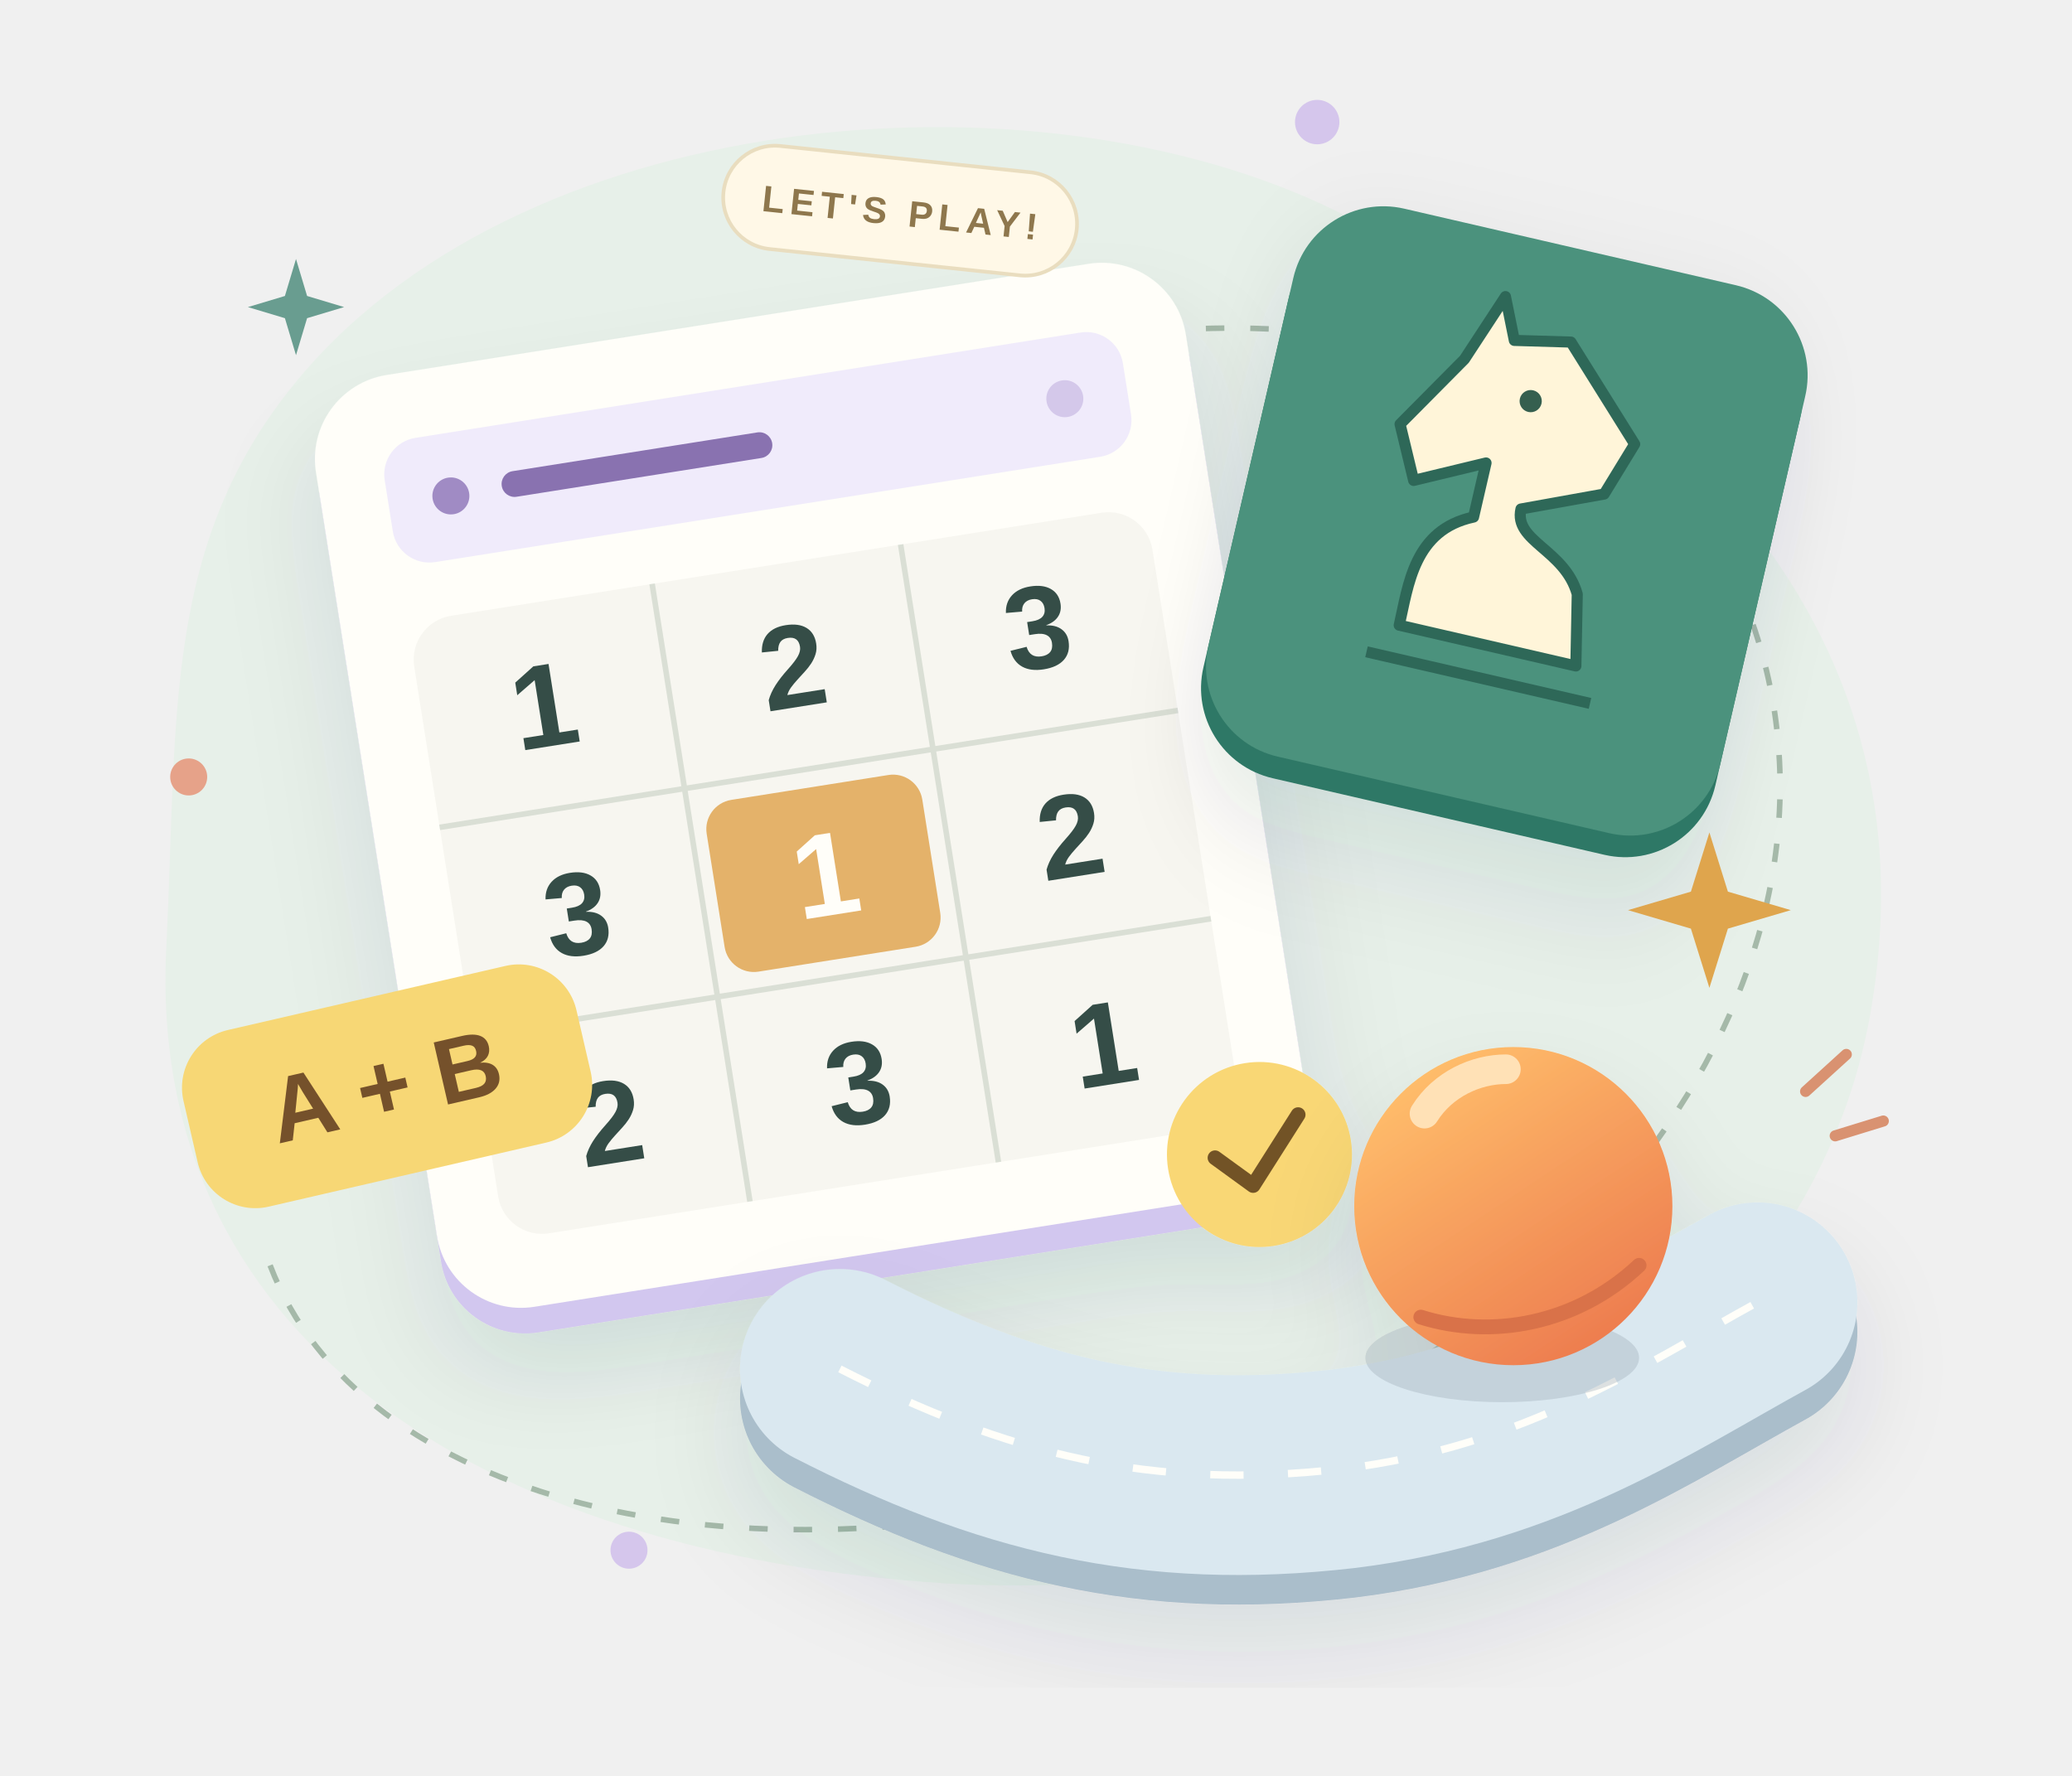
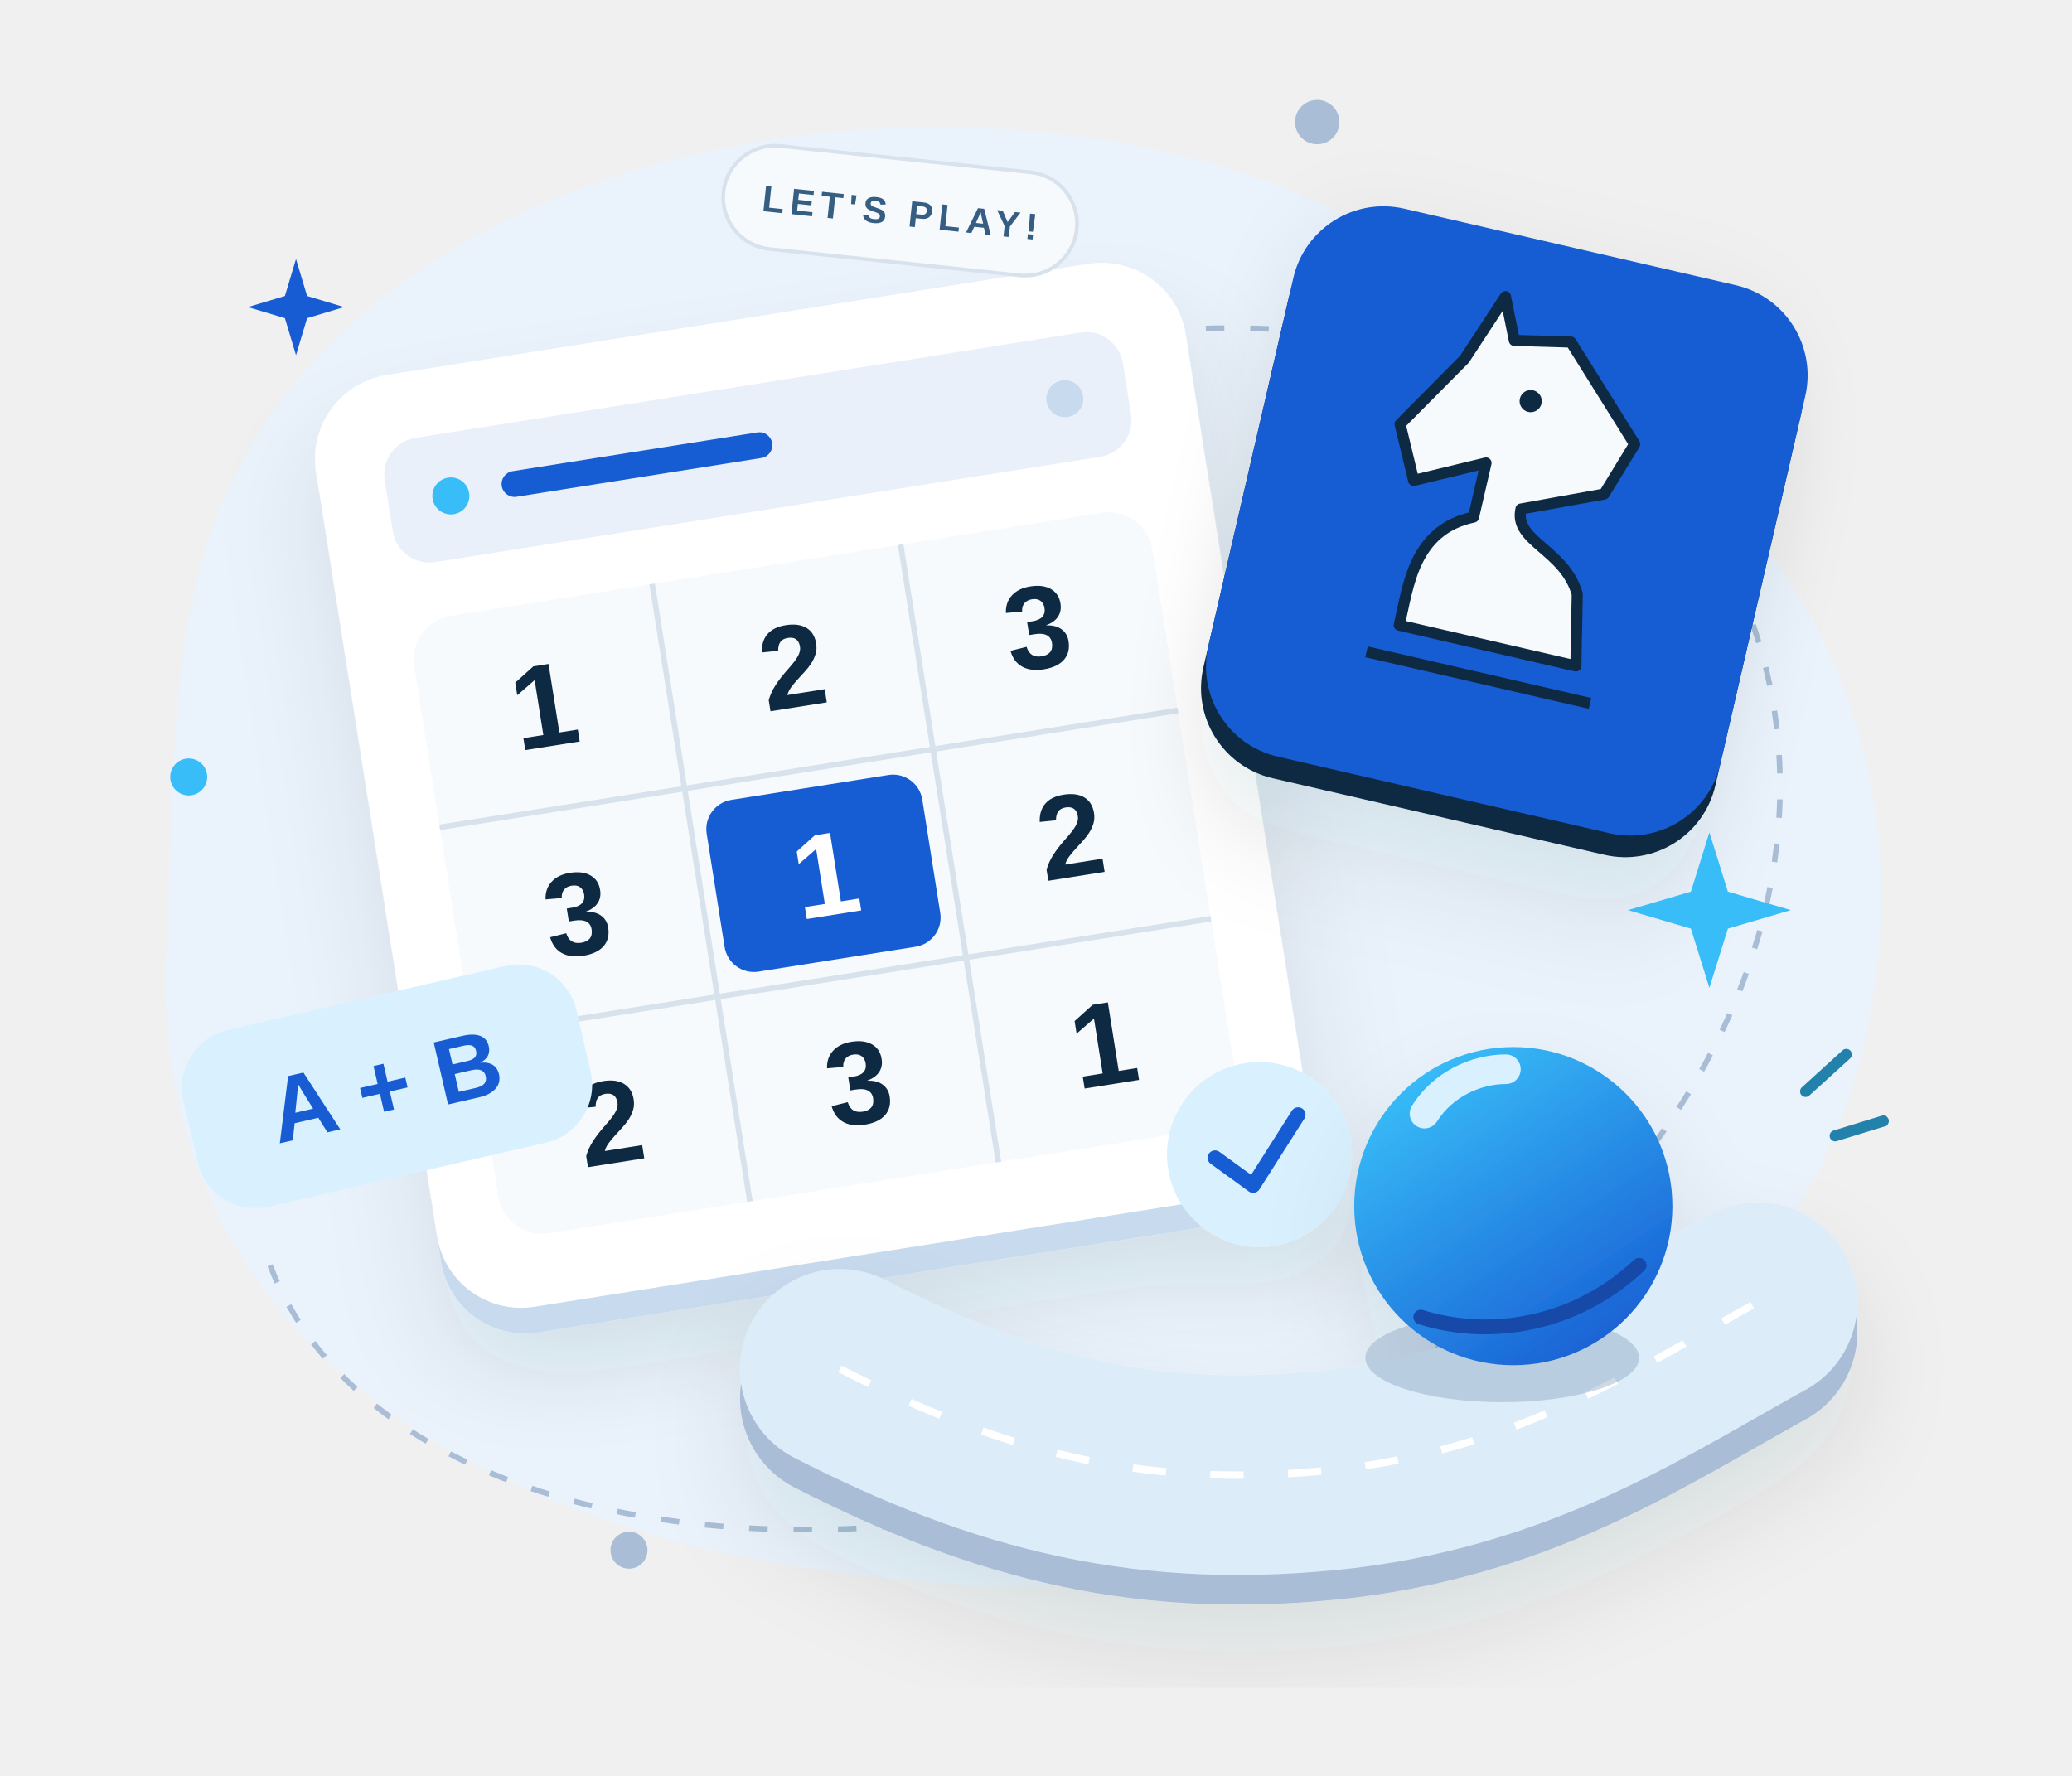
<svg xmlns="http://www.w3.org/2000/svg" width="560" height="480" viewBox="0 0 560 480" fill="none">
  <defs>
    <filter id="shadow" x="-40%" y="-40%" width="180%" height="180%">
-       <feDropShadow dx="0" dy="13" stdDeviation="13" flood-color="#203E52" flood-opacity=".1" />
+       <feDropShadow dx="0" dy="13" stdDeviation="13" flood-color="#102A43" flood-opacity=".1" />
    </filter>
    <linearGradient id="ball" x1="387" y1="286" x2="440" y2="366" gradientUnits="userSpaceOnUse">
-       <stop stop-color="#FFBE6B" />
-       <stop offset="1" stop-color="#EC784D" />
+       <stop stop-color="#38BDF8" />
+       <stop offset="1" stop-color="#175CD3" />
    </linearGradient>
  </defs>
-   <path d="M81 102C144 27 285 17 365 59C437 97 524 159 506 271C490 373 378 435 256 428C128 420 39 360 45 255C48 193 44 146 81 102Z" fill="#E7F0E9" />
-   <path d="M73 342C97 405 196 431 307 401C434 367 508 256 472 164C448 103 363 74 274 96" stroke="#A5B9A9" stroke-width="1.5" stroke-dasharray="5 7" />
+   <path d="M81 102C144 27 285 17 365 59C437 97 524 159 506 271C490 373 378 435 256 428C128 420 39 360 45 255C48 193 44 146 81 102Z" fill="#EAF3FC" />
+   <path d="M73 342C97 405 196 431 307 401C434 367 508 256 472 164C448 103 363 74 274 96" stroke="#A9BED6" stroke-width="1.5" stroke-dasharray="5 7" />
  <g transform="translate(100 84) rotate(-9 124 126)" filter="url(#shadow)">
-     <rect x="0" y="7" width="238" height="255" rx="23" fill="#D2C7EF" />
-     <rect width="238" height="255" rx="23" fill="#FFFEF9" />
-     <rect x="18" y="18" width="202" height="34" rx="10" fill="#F0EBFB" />
-     <circle cx="35" cy="35" r="5" fill="#A08BC4" />
-     <rect x="49" y="31" width="74" height="7" rx="3.5" fill="#8972B0" />
-     <circle cx="203" cy="35" r="5" fill="#D4C8EA" />
-     <rect x="18" y="67" width="202" height="169" rx="12" fill="#F7F6F0" />
-     <path d="M85 67V236M153 67V236M18 123H220M18 180H220" stroke="#DADFD5" stroke-width="1.5" />
-     <rect x="89" y="128" width="59" height="47" rx="8" fill="#E4B26A" />
-     <g fill="#344E47" font-family="Arial,sans-serif" font-weight="700" font-size="32" text-anchor="middle">
+     <rect x="0" y="7" width="238" height="255" rx="23" fill="#C8DAEE" />
+     <rect width="238" height="255" rx="23" fill="#FFFFFF" />
+     <rect x="18" y="18" width="202" height="34" rx="10" fill="#EAF0FA" />
+     <circle cx="35" cy="35" r="5" fill="#38BDF8" />
+     <rect x="49" y="31" width="74" height="7" rx="3.5" fill="#175CD3" />
+     <circle cx="203" cy="35" r="5" fill="#C8DAEE" />
+     <rect x="18" y="67" width="202" height="169" rx="12" fill="#F7FAFD" />
+     <path d="M85 67V236M153 67V236M18 123H220M18 180H220" stroke="#D8E2EC" stroke-width="1.5" />
+     <rect x="89" y="128" width="59" height="47" rx="8" fill="#175CD3" />
+     <g fill="#102A43" font-family="Arial,sans-serif" font-weight="700" font-size="32" text-anchor="middle">
      <text x="51" y="106">1</text>
      <text x="119" y="106">2</text>
      <text x="186" y="106">3</text>
      <text x="51" y="163">3</text>
-       <text x="119" y="163" fill="#FFFEF9">1</text>
+       <text x="119" y="163" fill="#FFFFFF">1</text>
      <text x="186" y="163">2</text>
      <text x="51" y="220">2</text>
      <text x="119" y="220">3</text>
      <text x="186" y="220">1</text>
    </g>
-     <circle cx="223" cy="245" r="25" fill="#F9D774" />
-     <path d="M211 244L220 253L235 236" stroke="#725326" stroke-width="4" stroke-linecap="round" stroke-linejoin="round" />
+     <circle cx="223" cy="245" r="25" fill="#D9F1FF" />
+     <path d="M211 244L220 253L235 236" stroke="#175CD3" stroke-width="4" stroke-linecap="round" stroke-linejoin="round" />
  </g>
  <g transform="translate(336 65) rotate(13 72 77)" filter="url(#shadow)">
-     <rect y="6" width="142" height="152" rx="25" fill="#2F7866" />
-     <rect width="142" height="152" rx="25" fill="#4B927D" />
-     <path d="M42 119H104M49 110H98L94 91C88 80 74 81 74 72L95 63L100 48L77 25L62 28L57 17L50 36L37 57L44 71L62 62L62 77C47 84 49 99 49 110Z" fill="#FFF5D9" stroke="#2F6759" stroke-width="3" stroke-linejoin="round" />
-     <circle cx="70" cy="43" r="3" fill="#355E50" />
+     <rect y="6" width="142" height="152" rx="25" fill="#102A43" />
+     <rect width="142" height="152" rx="25" fill="#175CD3" />
+     <path d="M42 119H104M49 110H98L94 91C88 80 74 81 74 72L95 63L100 48L77 25L62 28L57 17L50 36L37 57L44 71L62 62L62 77C47 84 49 99 49 110Z" fill="#F7FAFD" stroke="#102A43" stroke-width="3" stroke-linejoin="round" />
+     <circle cx="70" cy="43" r="3" fill="#102A43" />
  </g>
  <g filter="url(#shadow)">
-     <path d="M227 378C272 401 311 411 363 405C412 399 444 377 475 360" stroke="#AABECB" stroke-width="54" stroke-linecap="round" />
-     <path d="M227 370C272 393 311 403 363 397C412 391 444 369 475 352" stroke="#DAE8F0" stroke-width="54" stroke-linecap="round" />
-     <path d="M227 370C272 393 311 403 363 397C412 391 444 369 475 352" stroke="#FFFEF9" stroke-width="2" stroke-dasharray="9 12" />
-     <ellipse cx="406" cy="367" rx="37" ry="12" fill="#9BA9B4" fill-opacity=".35" />
+     <path d="M227 378C272 401 311 411 363 405C412 399 444 377 475 360" stroke="#A9BED6" stroke-width="54" stroke-linecap="round" />
+     <path d="M227 370C272 393 311 403 363 397C412 391 444 369 475 352" stroke="#DDECF9" stroke-width="54" stroke-linecap="round" />
+     <path d="M227 370C272 393 311 403 363 397C412 391 444 369 475 352" stroke="#FFFFFF" stroke-width="2" stroke-dasharray="9 12" />
+     <ellipse cx="406" cy="367" rx="37" ry="12" fill="#7292B3" fill-opacity=".35" />
    <circle cx="409" cy="326" r="43" fill="url(#ball)" />
-     <path d="M385 301C390 293 399 289 407 289" stroke="#FFE1B6" stroke-width="8" stroke-linecap="round" />
-     <path d="M384 356C403 362 426 358 443 342" stroke="#D97248" stroke-width="4" stroke-linecap="round" />
+     <path d="M385 301C390 293 399 289 407 289" stroke="#D9F1FF" stroke-width="8" stroke-linecap="round" />
+     <path d="M384 356C403 362 426 358 443 342" stroke="#1249A8" stroke-width="4" stroke-linecap="round" />
  </g>
  <g transform="translate(46 282) rotate(-13)">
-     <rect width="109" height="49" rx="16" fill="#F7D775" />
-     <text x="54" y="33" fill="#75512B" font-family="Arial,sans-serif" font-weight="700" font-size="25" text-anchor="middle">A + B</text>
+     <rect width="109" height="49" rx="16" fill="#D9F1FF" />
+     <text x="54" y="33" fill="#175CD3" font-family="Arial,sans-serif" font-weight="700" font-size="25" text-anchor="middle">A + B</text>
  </g>
-   <path d="M462 225L467 241L484 246L467 251L462 267L457 251L440 246L457 241Z" fill="#DFA54D" />
-   <path d="M80 70L83 80L93 83L83 86L80 96L77 86L67 83L77 80Z" fill="#699D90" />
-   <circle cx="356" cy="33" r="6" fill="#D5C6EC" />
-   <circle cx="51" cy="210" r="5" fill="#E6A289" />
-   <circle cx="170" cy="419" r="5" fill="#D5C6EC" />
-   <path d="M488 295L499 285M496 307L509 303" stroke="#D99271" stroke-width="3" stroke-linecap="round" />
+   <path d="M462 225L467 241L484 246L467 251L462 267L457 251L440 246L457 241Z" fill="#38BDF8" />
+   <path d="M80 70L83 80L93 83L83 86L80 96L77 86L67 83L77 80Z" fill="#175CD3" />
+   <circle cx="356" cy="33" r="6" fill="#A9BED6" />
+   <circle cx="51" cy="210" r="5" fill="#38BDF8" />
+   <circle cx="170" cy="419" r="5" fill="#A9BED6" />
+   <path d="M488 295L499 285M496 307L509 303" stroke="#2382AC" stroke-width="3" stroke-linecap="round" />
  <g transform="translate(197 38) rotate(6)">
-     <rect width="96" height="28" rx="14" fill="#FFF8E7" stroke="#E9DDBF" />
-     <text x="48" y="18" font-family="Arial,sans-serif" font-size="10" font-weight="700" letter-spacing="1.5" fill="#8E774D" text-anchor="middle">LET'S PLAY!</text>
+     <rect width="96" height="28" rx="14" fill="#F7FAFD" stroke="#D8E2EC" />
+     <text x="48" y="18" font-family="Arial,sans-serif" font-size="10" font-weight="700" letter-spacing="1.5" fill="#365D82" text-anchor="middle">LET'S PLAY!</text>
  </g>
</svg>
